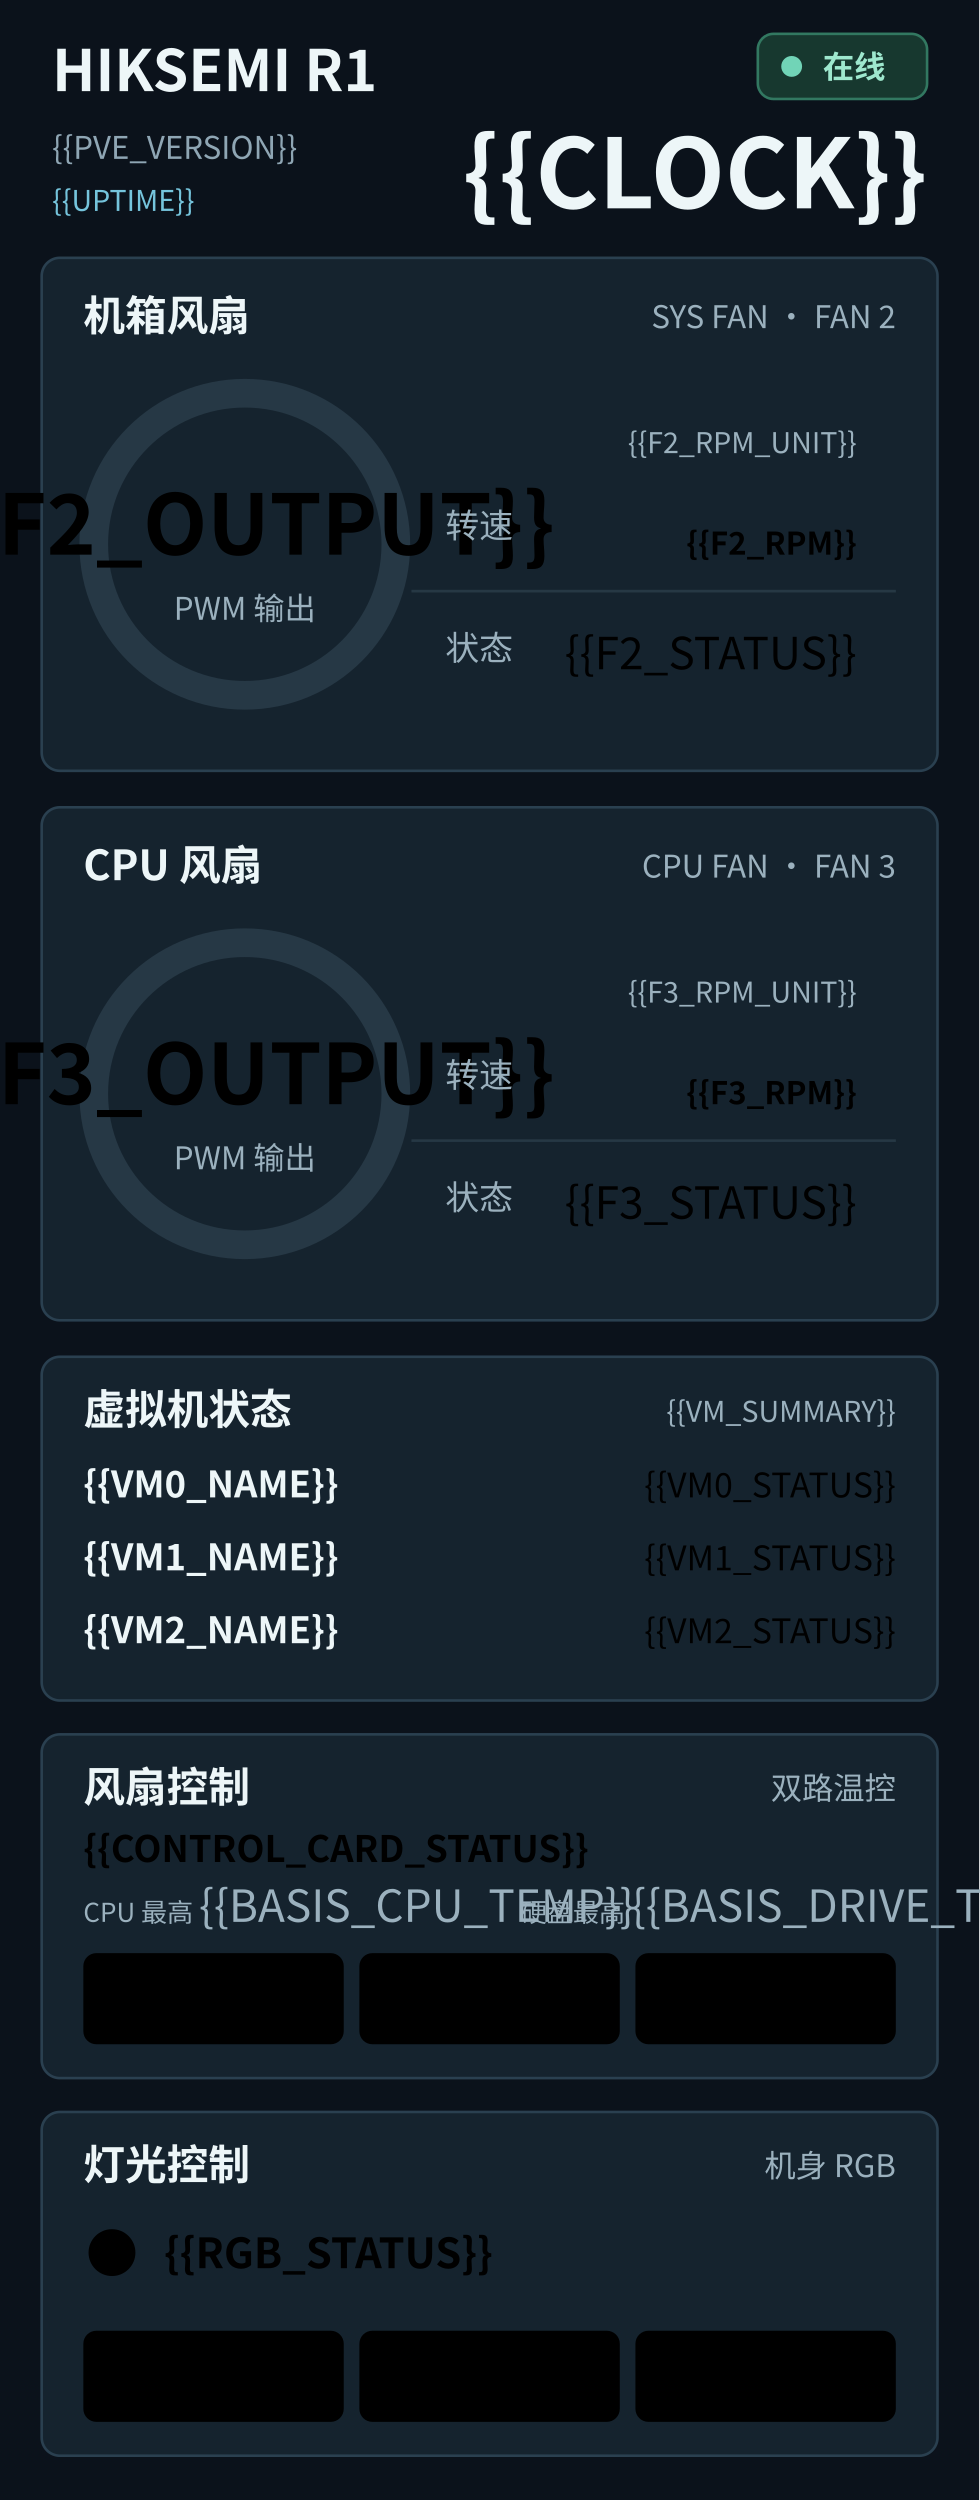
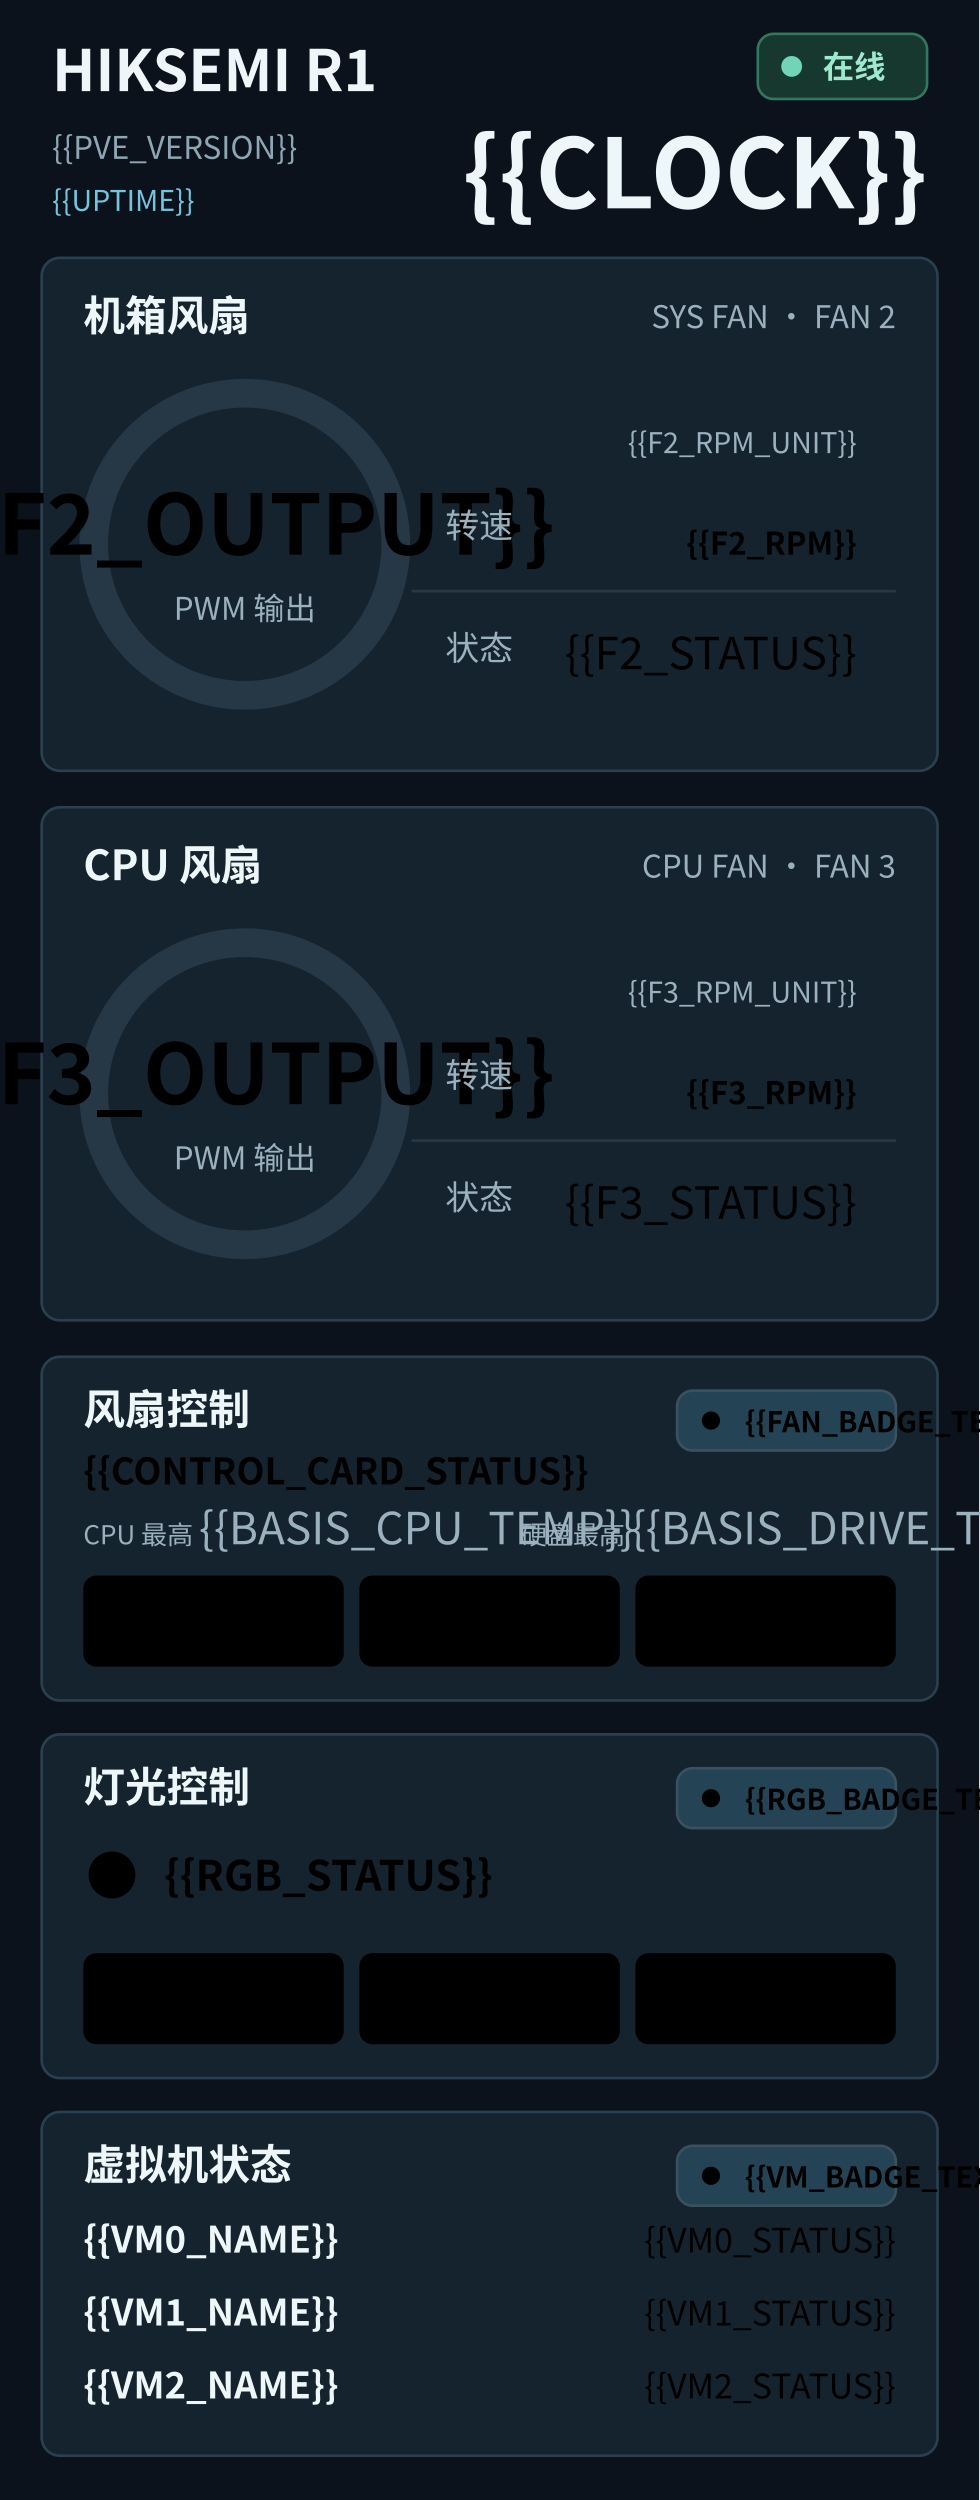
<svg xmlns="http://www.w3.org/2000/svg" width="376" height="960" viewBox="0 0 376 960">
  <rect width="376" height="960" fill="#0b121b" />
  <g font-family="PingFang SC, Noto Sans CJK SC, Arial, sans-serif">
    <text x="20" y="35" fill="#edf6f8" font-size="22" font-weight="700">HIKSEMI R1</text>
    <text x="20" y="61" fill="#8fa6b4" font-size="12">{{PVE_VERSION}}</text>
    <text x="20" y="81" fill="#75c4dc" font-size="11">{{UPTIME}}</text>
    <rect x="291" y="13" width="65" height="25" rx="6" fill="#17382f" stroke="#327861" stroke-width="1" />
    <circle cx="304" cy="25.5" r="4" fill="#71d4b7" />
    <text x="316" y="30" fill="#9ee8ce" font-size="12" font-weight="600">在线</text>
    <text x="356" y="80" fill="#edf6f8" font-size="37" font-weight="700" text-anchor="end">{{CLOCK}}</text>
    <rect x="16" y="99" width="344" height="197" rx="7" fill="#15232e" stroke="#2a4050" />
    <text x="32" y="127" fill="#edf6f8" font-size="16" font-weight="700">机箱风扇</text>
    <text x="344" y="126" fill="#9bb1be" font-size="12" text-anchor="end">SYS FAN · FAN 2</text>
    <circle cx="94" cy="209" r="58" fill="none" stroke="#263845" stroke-width="11" />
    <circle cx="94" cy="209" r="58" fill="none" stroke="{{F2_ARC_COLOR}}" stroke-width="11" stroke-linecap="round" stroke-dasharray="{{F2_ARC}} 364" transform="rotate(-90 94 209)" />
    <text x="94" y="213" fill="{{F2_OUTPUT_COLOR}}" font-size="32" font-weight="700" text-anchor="middle">{{F2_OUTPUT}}</text>
    <text x="94" y="238" fill="#9bb1be" font-size="12" text-anchor="middle">PWM 输出</text>
    <text x="171" y="202" fill="#9bb1be" font-size="13" dominant-baseline="middle">转速</text>
    <text x="329" y="174" fill="#9bb1be" font-size="11" text-anchor="end">{{F2_RPM_UNIT}}</text>
    <text x="329" y="213" fill="{{F2_RPM_COLOR}}" font-size="{{F2_RPM_FONT}}" font-weight="700" text-anchor="end">{{F2_RPM}}</text>
    <line x1="158" y1="227" x2="344" y2="227" stroke="#3a5260" stroke-opacity="0.45" stroke-width="1" />
    <text x="171" y="249" fill="#9bb1be" font-size="13" dominant-baseline="middle">状态</text>
    <text x="329" y="257" fill="{{F2_STATUS_COLOR}}" font-size="17" text-anchor="end">{{F2_STATUS}}</text>
    <rect x="16" y="310" width="344" height="197" rx="7" fill="#15232e" stroke="#2a4050" />
    <text x="32" y="338" fill="#edf6f8" font-size="16" font-weight="700">CPU 风扇</text>
    <text x="344" y="337" fill="#9bb1be" font-size="12" text-anchor="end">CPU FAN · FAN 3</text>
    <circle cx="94" cy="420" r="58" fill="none" stroke="#263845" stroke-width="11" />
    <circle cx="94" cy="420" r="58" fill="none" stroke="{{F3_ARC_COLOR}}" stroke-width="11" stroke-linecap="round" stroke-dasharray="{{F3_ARC}} 364" transform="rotate(-90 94 420)" />
    <text x="94" y="424" fill="{{F3_OUTPUT_COLOR}}" font-size="32" font-weight="700" text-anchor="middle">{{F3_OUTPUT}}</text>
    <text x="94" y="449" fill="#9bb1be" font-size="12" text-anchor="middle">PWM 输出</text>
    <text x="171" y="413" fill="#9bb1be" font-size="13" dominant-baseline="middle">转速</text>
    <text x="329" y="385" fill="#9bb1be" font-size="11" text-anchor="end">{{F3_RPM_UNIT}}</text>
    <text x="329" y="424" fill="{{F3_RPM_COLOR}}" font-size="{{F3_RPM_FONT}}" font-weight="700" text-anchor="end">{{F3_RPM}}</text>
    <line x1="158" y1="438" x2="344" y2="438" stroke="#3a5260" stroke-opacity="0.45" stroke-width="1" />
    <text x="171" y="460" fill="#9bb1be" font-size="13" dominant-baseline="middle">状态</text>
    <text x="329" y="468" fill="{{F3_STATUS_COLOR}}" font-size="17" text-anchor="end">{{F3_STATUS}}</text>
    <rect x="16" y="521" width="344" height="132" rx="7" fill="#15232e" stroke="#2a4050" />
-     <text x="32" y="547" fill="#edf6f8" font-size="16" font-weight="700">虚拟机状态</text>
-     <text x="344" y="546" fill="#9bb1be" font-size="11" text-anchor="end">{{VM_SUMMARY}}</text>
-     <text x="32" y="575" fill="#edf6f8" font-size="14" font-weight="600">{{VM0_NAME}}</text>
-     <text x="344" y="575" fill="{{VM0_COLOR}}" font-size="13" text-anchor="end">{{VM0_STATUS}}</text>
-     <text x="32" y="603" fill="#edf6f8" font-size="14" font-weight="600">{{VM1_NAME}}</text>
-     <text x="344" y="603" fill="{{VM1_COLOR}}" font-size="13" text-anchor="end">{{VM1_STATUS}}</text>
-     <text x="32" y="631" fill="#edf6f8" font-size="14" font-weight="600">{{VM2_NAME}}</text>
-     <text x="344" y="631" fill="{{VM2_COLOR}}" font-size="13" text-anchor="end">{{VM2_STATUS}}</text>
+     <text x="32" y="547" fill="#edf6f8" font-size="16" font-weight="700">风扇控制</text>
+     <rect x="260" y="534" width="84" height="23" rx="6" fill="#244354" stroke="#3a5260" stroke-width="1" />
+     <circle cx="273" cy="545.5" r="3.5" fill="{{FAN_BADGE_COLOR}}" />
+     <text x="286" y="550" fill="{{FAN_BADGE_COLOR}}" font-size="11" font-weight="600">{{FAN_BADGE_TEXT}}</text>
+     <text x="32" y="570" fill="{{CONTROL_COLOR}}" font-size="14" font-weight="700">{{CONTROL_CARD_STATUS}}</text>
+     <text x="32" y="593" fill="#9bb1be" font-size="10">CPU 最高 <tspan fill="{{BASIS_CPU_COLOR}}" font-size="17">{{BASIS_CPU_TEMP}}</tspan>
+     </text>
+     <text x="200" y="593" fill="#9bb1be" font-size="10">硬盘最高 <tspan fill="{{BASIS_DRIVE_COLOR}}" font-size="17">{{BASIS_DRIVE_TEMP}}</tspan>
+     </text>
+     <rect x="32" y="605" width="100" height="35" rx="5" fill="{{FULL_BUTTON_BG}}" />
+     <text x="82" y="628" fill="{{FULL_BUTTON_FG}}" font-size="14" font-weight="700" text-anchor="middle">全速</text>
+     <rect x="138" y="605" width="100" height="35" rx="5" fill="{{HIGH_BUTTON_BG}}" />
+     <text x="188" y="628" fill="{{HIGH_BUTTON_FG}}" font-size="14" font-weight="700" text-anchor="middle">标准</text>
+     <rect x="244" y="605" width="100" height="35" rx="5" fill="{{LOW_BUTTON_BG}}" />
+     <text x="294" y="628" fill="{{LOW_BUTTON_FG}}" font-size="14" font-weight="700" text-anchor="middle">静音</text>
    <rect x="16" y="666" width="344" height="132" rx="7" fill="#15232e" stroke="#2a4050" />
-     <text x="32" y="692" fill="#edf6f8" font-size="16" font-weight="700">风扇控制</text>
-     <text x="344" y="691" fill="#9bb1be" font-size="12" text-anchor="end">双路温控</text>
-     <text x="32" y="715" fill="{{CONTROL_COLOR}}" font-size="14" font-weight="700">{{CONTROL_CARD_STATUS}}</text>
-     <text x="32" y="738" fill="#9bb1be" font-size="10">CPU 最高 <tspan fill="{{BASIS_CPU_COLOR}}" font-size="17">{{BASIS_CPU_TEMP}}</tspan>
-     </text>
-     <text x="200" y="738" fill="#9bb1be" font-size="10">硬盘最高 <tspan fill="{{BASIS_DRIVE_COLOR}}" font-size="17">{{BASIS_DRIVE_TEMP}}</tspan>
-     </text>
-     <rect x="32" y="750" width="100" height="35" rx="5" fill="{{FULL_BUTTON_BG}}" />
-     <text x="82" y="773" fill="{{FULL_BUTTON_FG}}" font-size="14" font-weight="700" text-anchor="middle">全速</text>
-     <rect x="138" y="750" width="100" height="35" rx="5" fill="{{HIGH_BUTTON_BG}}" />
-     <text x="188" y="773" fill="{{HIGH_BUTTON_FG}}" font-size="14" font-weight="700" text-anchor="middle">标准</text>
-     <rect x="244" y="750" width="100" height="35" rx="5" fill="{{LOW_BUTTON_BG}}" />
-     <text x="294" y="773" fill="{{LOW_BUTTON_FG}}" font-size="14" font-weight="700" text-anchor="middle">静音</text>
+     <text x="32" y="692" fill="#edf6f8" font-size="16" font-weight="700">灯光控制</text>
+     <rect x="260" y="679" width="84" height="23" rx="6" fill="#244354" stroke="#3a5260" stroke-width="1" />
+     <circle cx="273" cy="690.5" r="3.5" fill="{{RGB_BADGE_COLOR}}" />
+     <text x="286" y="695" fill="{{RGB_BADGE_COLOR}}" font-size="11" font-weight="600">{{RGB_BADGE_TEXT}}</text>
+     <circle cx="43" cy="720" r="9" fill="{{RGB_SWATCH}}" fill-opacity="{{RGB_SWATCH_OPACITY}}" />
+     <text x="63" y="726" fill="{{RGB_COLOR}}" font-size="16" font-weight="700">{{RGB_STATUS}}</text>
+     <rect x="32" y="750" width="100" height="35" rx="5" fill="{{RGB_BREATHE_BG}}" />
+     <text x="82" y="773" fill="{{RGB_BREATHE_FG}}" font-size="14" font-weight="700" text-anchor="middle">呼吸</text>
+     <rect x="138" y="750" width="100" height="35" rx="5" fill="{{RGB_STEADY_BG}}" />
+     <text x="188" y="773" fill="{{RGB_STEADY_FG}}" font-size="14" font-weight="700" text-anchor="middle">常亮</text>
+     <rect x="244" y="750" width="100" height="35" rx="5" fill="{{RGB_OFF_BUTTON_BG}}" />
+     <text x="294" y="773" fill="{{RGB_OFF_BUTTON_FG}}" font-size="14" font-weight="700" text-anchor="middle">关闭</text>
    <rect x="16" y="811" width="344" height="132" rx="7" fill="#15232e" stroke="#2a4050" />
-     <text x="32" y="837" fill="#edf6f8" font-size="16" font-weight="700">灯光控制</text>
-     <text x="344" y="836" fill="#9bb1be" font-size="12" text-anchor="end">机身 RGB</text>
-     <circle cx="43" cy="865" r="9" fill="{{RGB_SWATCH}}" fill-opacity="{{RGB_SWATCH_OPACITY}}" />
-     <text x="63" y="871" fill="{{RGB_COLOR}}" font-size="16" font-weight="700">{{RGB_STATUS}}</text>
-     <rect x="32" y="895" width="100" height="35" rx="5" fill="{{RGB_BREATHE_BG}}" />
-     <text x="82" y="918" fill="{{RGB_BREATHE_FG}}" font-size="14" font-weight="700" text-anchor="middle">呼吸</text>
-     <rect x="138" y="895" width="100" height="35" rx="5" fill="{{RGB_STEADY_BG}}" />
-     <text x="188" y="918" fill="{{RGB_STEADY_FG}}" font-size="14" font-weight="700" text-anchor="middle">常亮</text>
-     <rect x="244" y="895" width="100" height="35" rx="5" fill="{{RGB_OFF_BUTTON_BG}}" />
-     <text x="294" y="918" fill="{{RGB_OFF_BUTTON_FG}}" font-size="14" font-weight="700" text-anchor="middle">关闭</text>
+     <text x="32" y="837" fill="#edf6f8" font-size="16" font-weight="700">虚拟机状态</text>
+     <rect x="260" y="824" width="84" height="23" rx="6" fill="#244354" stroke="#3a5260" stroke-width="1" />
+     <circle cx="273" cy="835.5" r="3.5" fill="{{VM_BADGE_COLOR}}" />
+     <text x="286" y="840" fill="{{VM_BADGE_COLOR}}" font-size="11" font-weight="600">{{VM_BADGE_TEXT}}</text>
+     <text x="32" y="865" fill="#edf6f8" font-size="14" font-weight="600">{{VM0_NAME}}</text>
+     <text x="344" y="865" fill="{{VM0_COLOR}}" font-size="13" text-anchor="end">{{VM0_STATUS}}</text>
+     <text x="32" y="893" fill="#edf6f8" font-size="14" font-weight="600">{{VM1_NAME}}</text>
+     <text x="344" y="893" fill="{{VM1_COLOR}}" font-size="13" text-anchor="end">{{VM1_STATUS}}</text>
+     <text x="32" y="921" fill="#edf6f8" font-size="14" font-weight="600">{{VM2_NAME}}</text>
+     <text x="344" y="921" fill="{{VM2_COLOR}}" font-size="13" text-anchor="end">{{VM2_STATUS}}</text>
  </g>
</svg>
